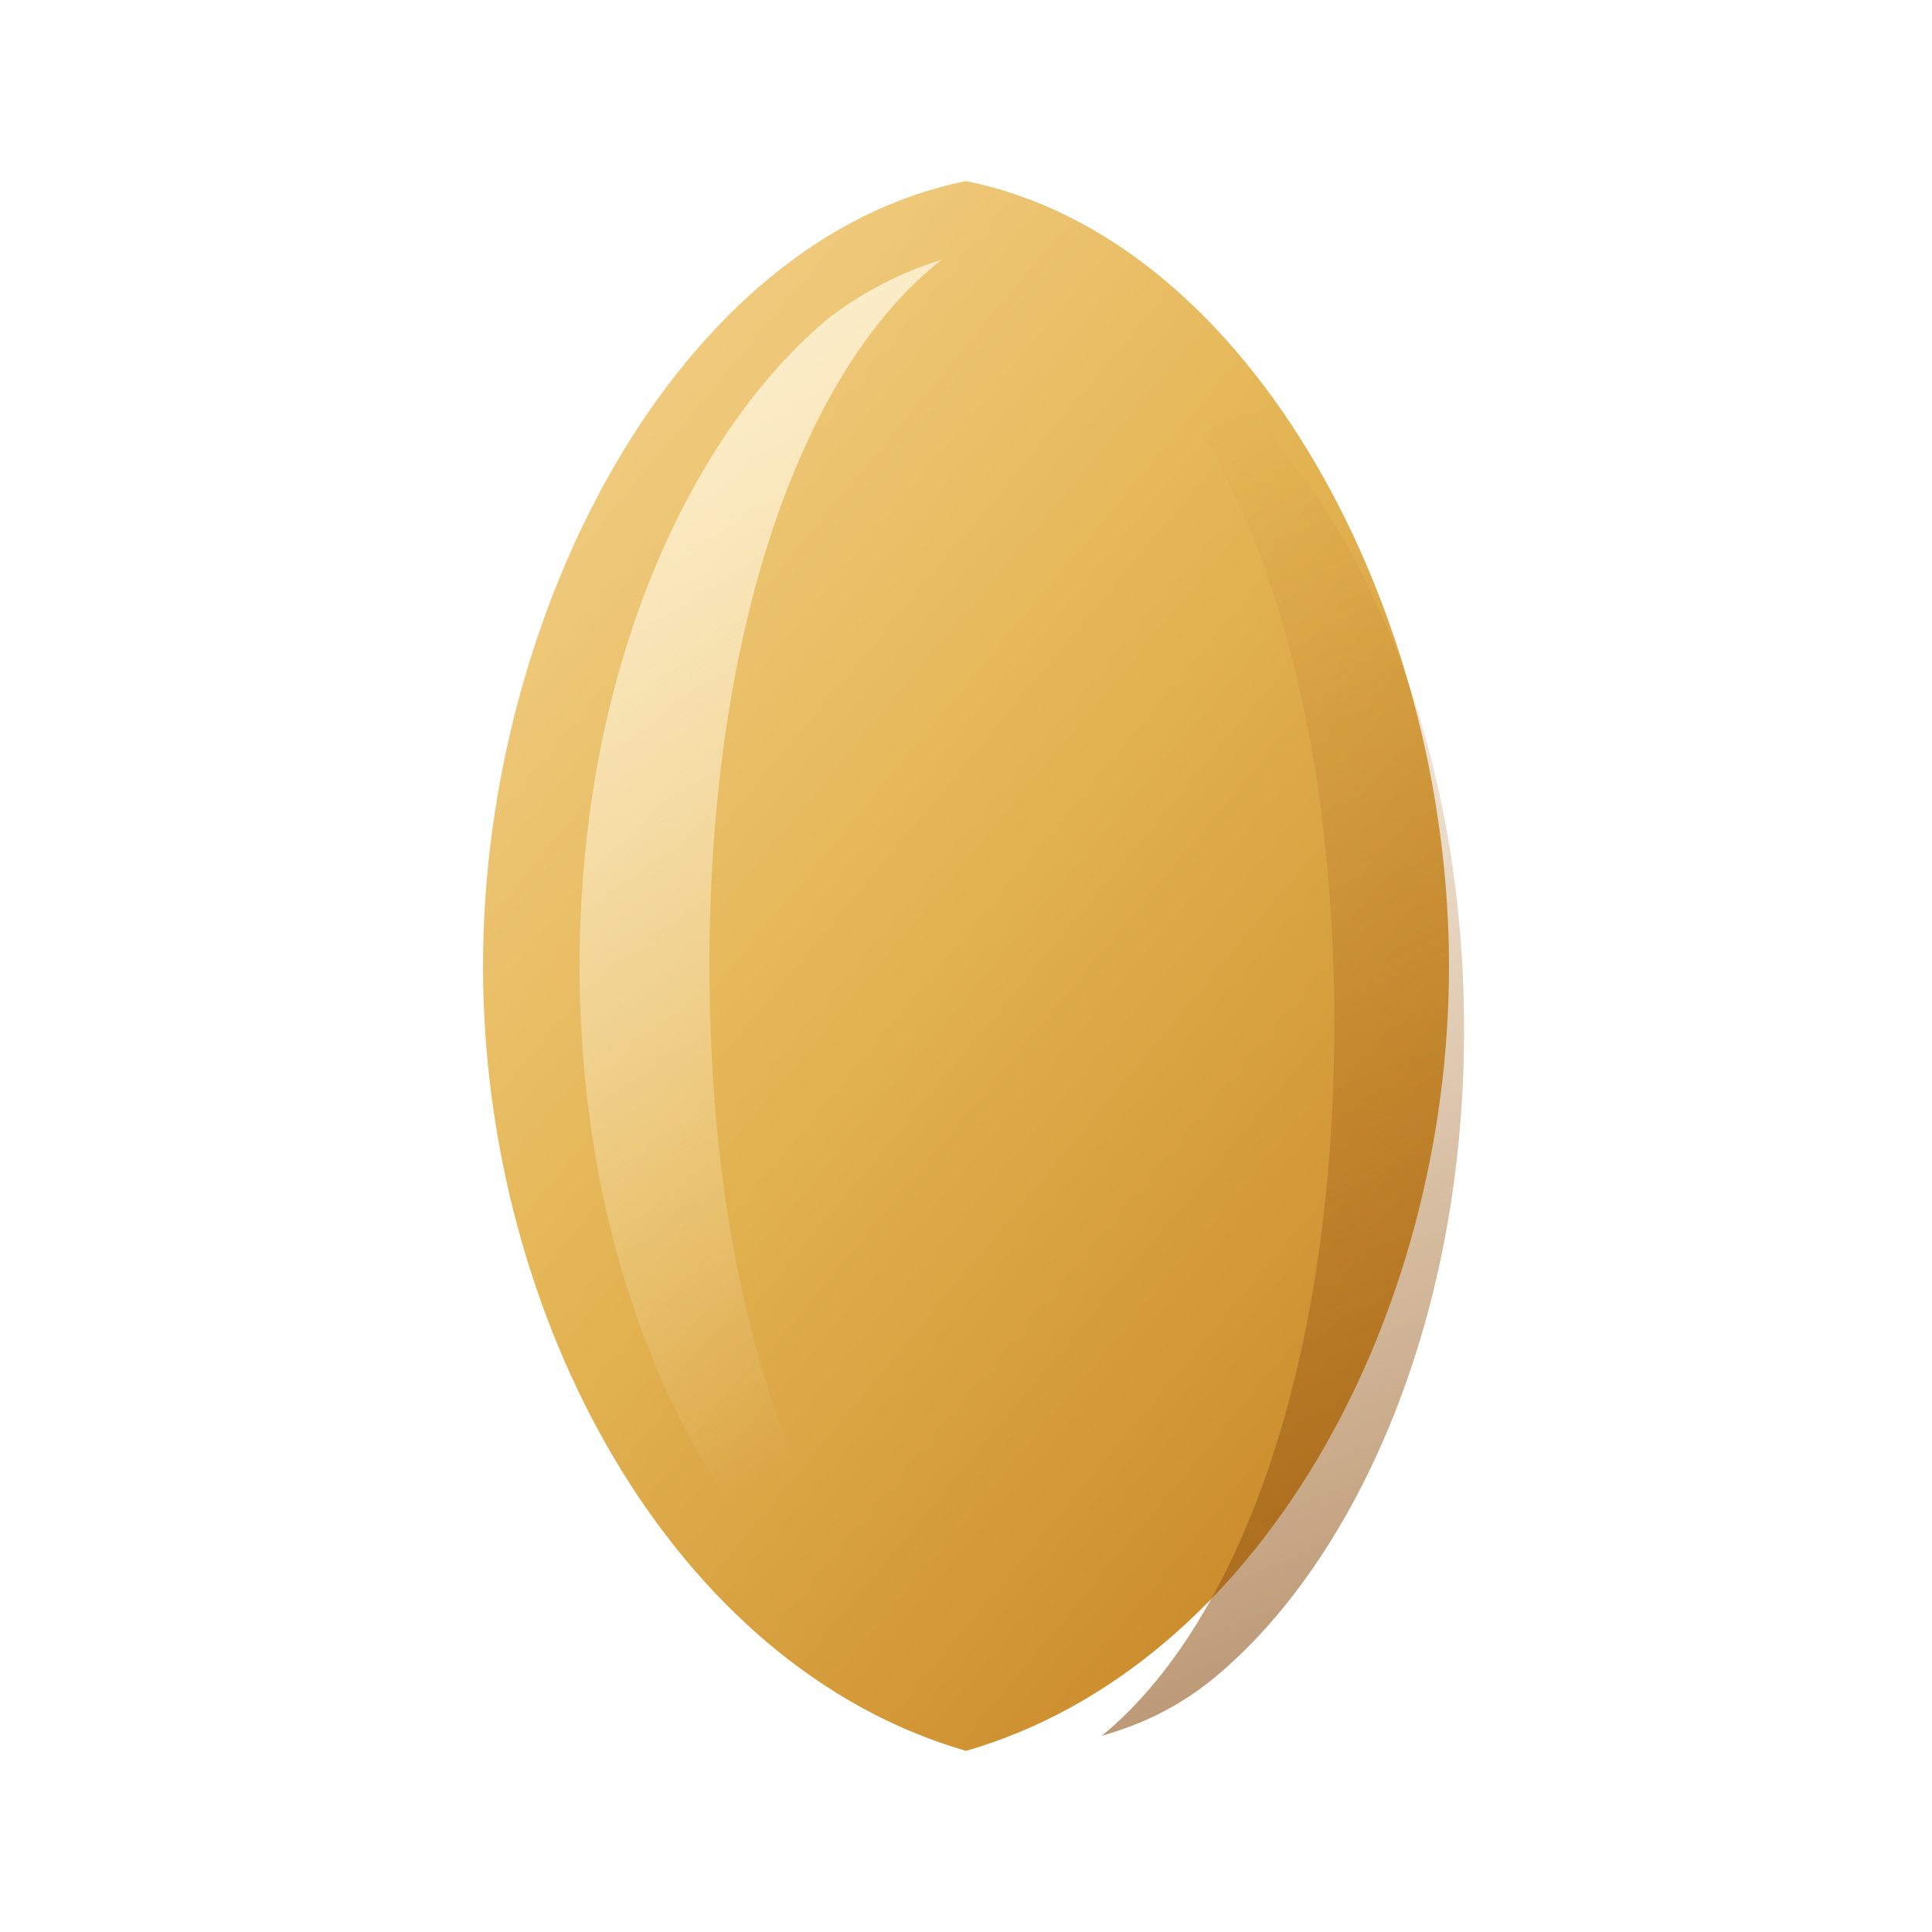
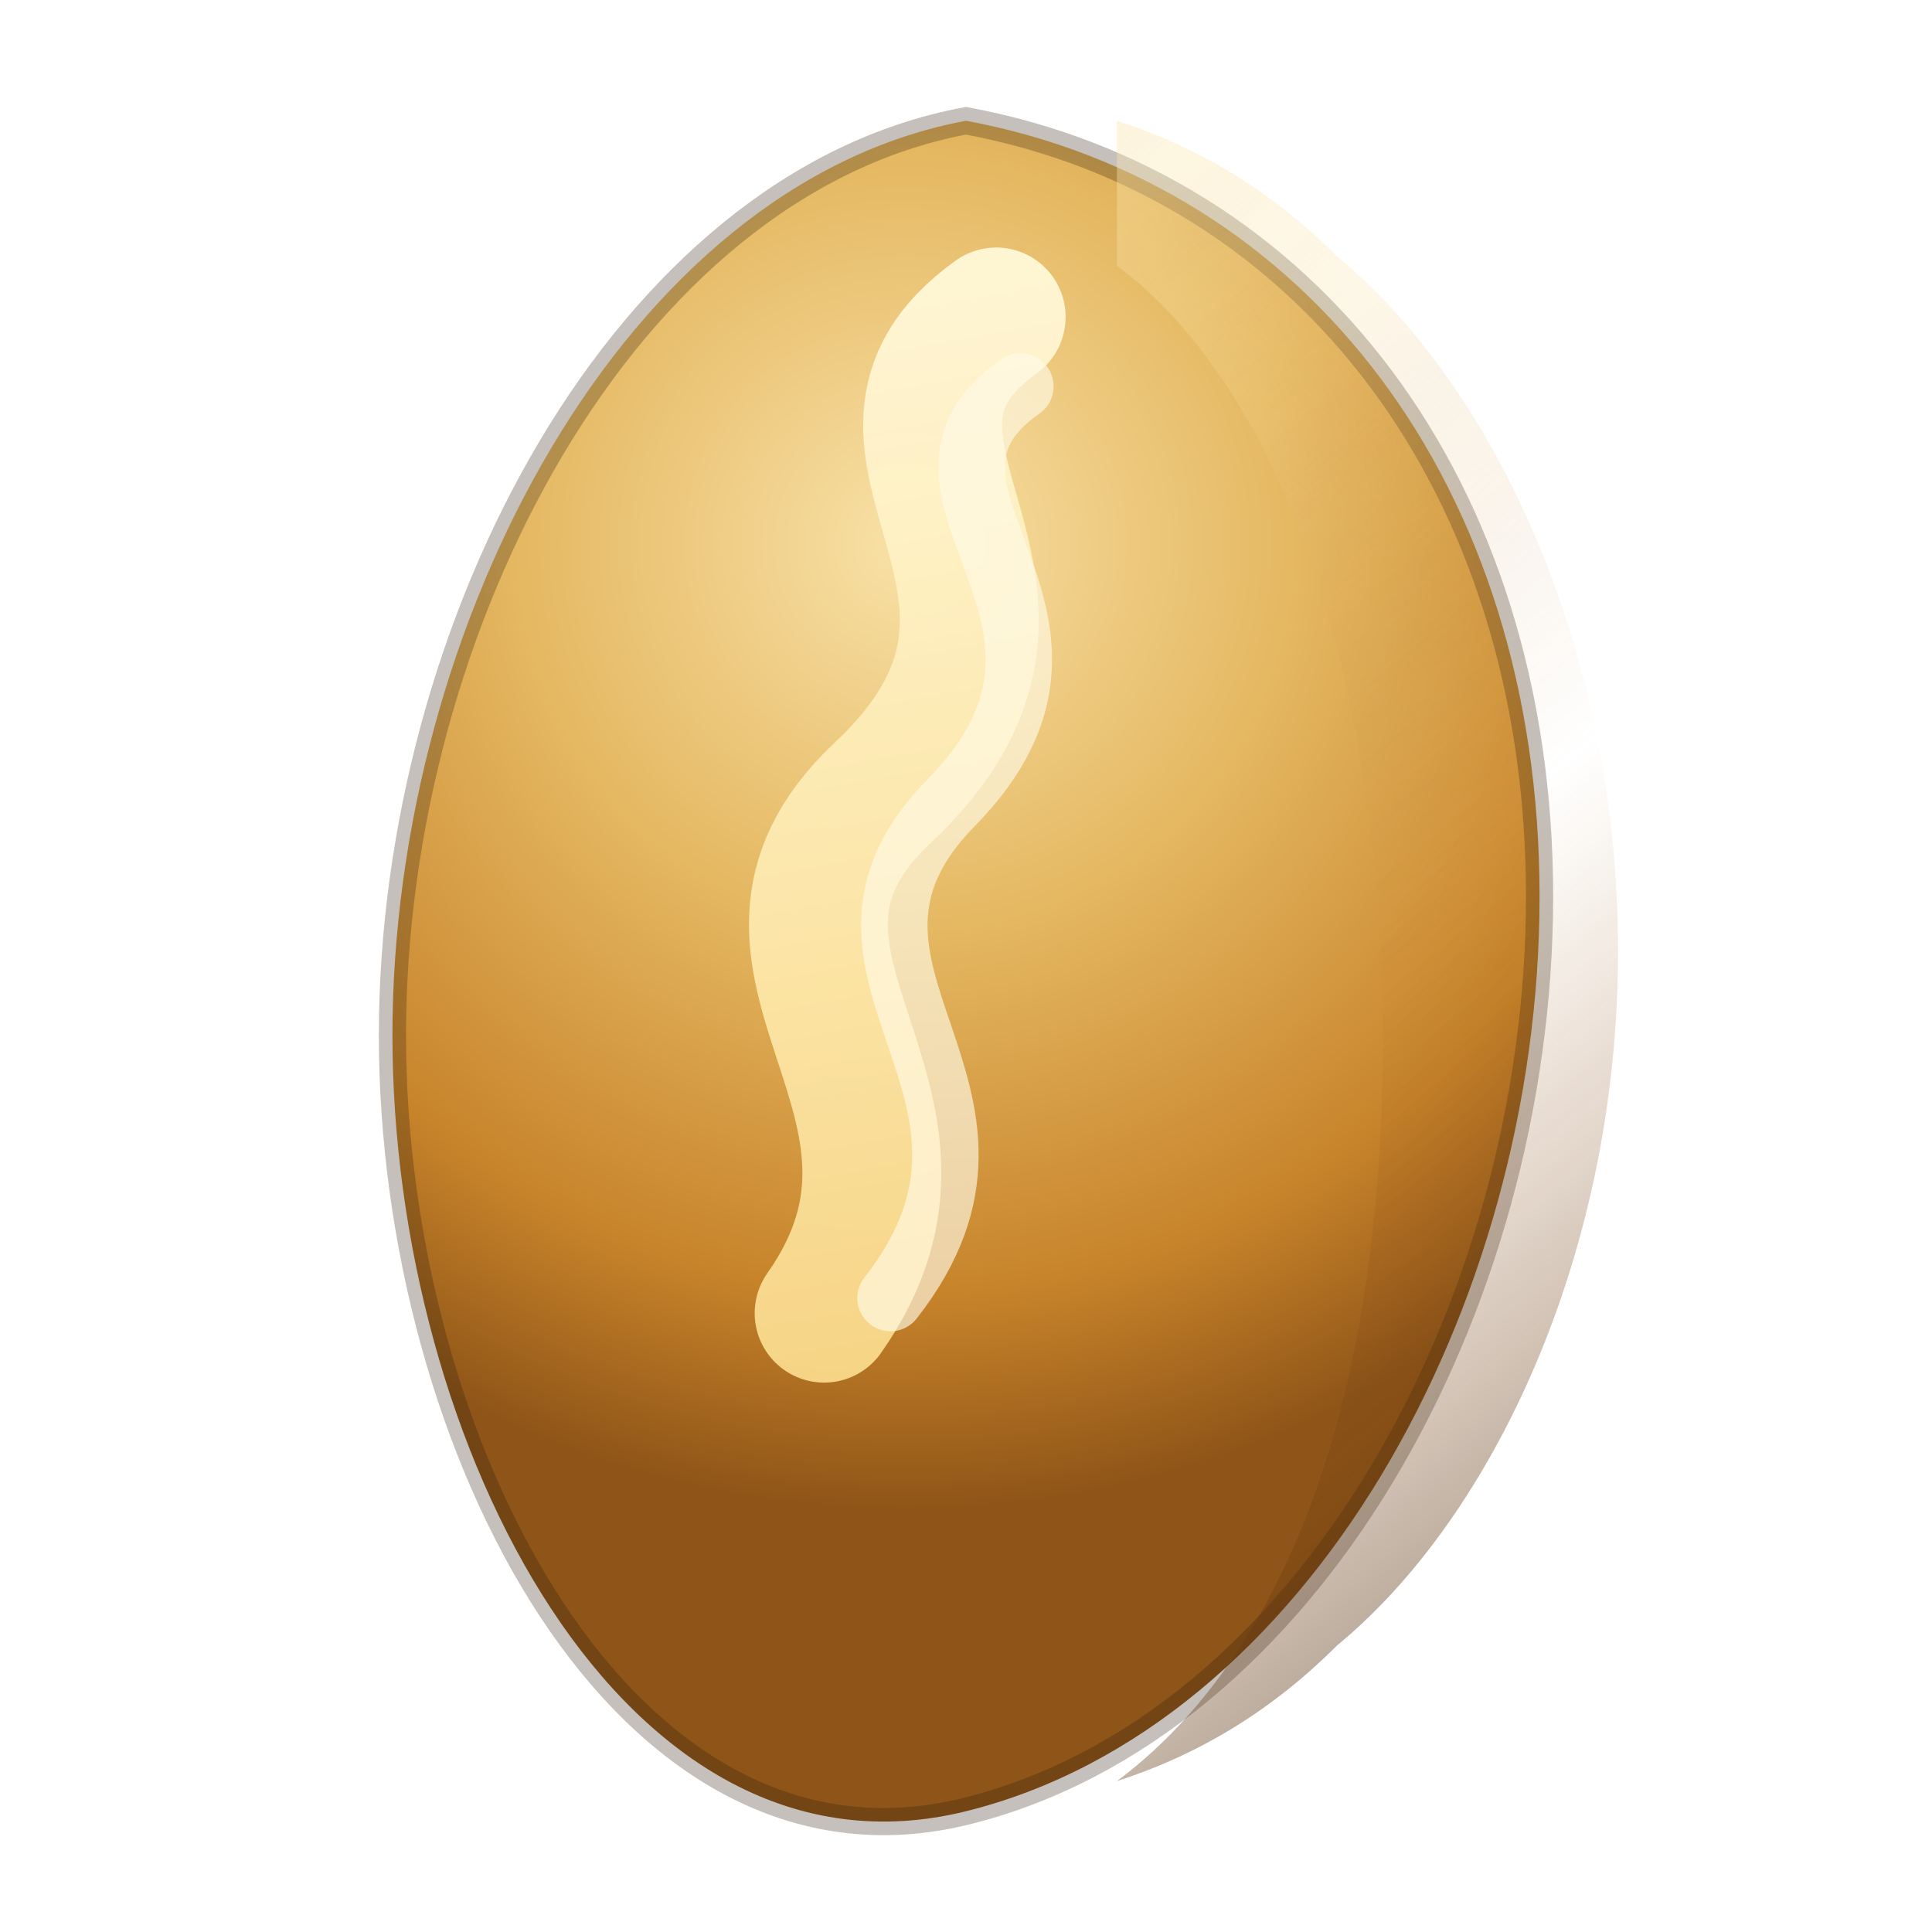
<svg xmlns="http://www.w3.org/2000/svg" viewBox="0 0 64 64" role="img" aria-labelledby="title">
  <defs>
-     <linearGradient id="beanGradient" x1="8" y1="12" x2="56" y2="52" gradientUnits="userSpaceOnUse">
-       <stop offset="0" stop-color="#f7d899" />
-       <stop offset="0.45" stop-color="#e4b554" />
-       <stop offset="1" stop-color="#c17a1a" />
+     <radialGradient id="beanCore" cx="30" cy="18" r="32" gradientUnits="userSpaceOnUse">
+       <stop offset="0" stop-color="#f8e1a7" />
+       <stop offset="0.4" stop-color="#e5b862" />
+       <stop offset="0.78" stop-color="#c7832a" />
+       <stop offset="1" stop-color="#8f5518" />
+     </radialGradient>
+     <linearGradient id="edgeShade" x1="16" y1="12" x2="52" y2="56" gradientUnits="userSpaceOnUse">
+       <stop offset="0" stop-color="#fceec4" stop-opacity="0.6" />
+       <stop offset="0.28" stop-color="#f9df9b" stop-opacity="0.25" />
+       <stop offset="0.58" stop-color="#b46b1f" stop-opacity="0" />
+       <stop offset="1" stop-color="#3d1c07" stop-opacity="0.55" />
    </linearGradient>
-     <linearGradient id="highlight" x1="20" y1="10" x2="38" y2="42" gradientUnits="userSpaceOnUse">
-       <stop offset="0" stop-color="#fff6dd" stop-opacity="0.9" />
-       <stop offset="1" stop-color="#fff6dd" stop-opacity="0" />
-     </linearGradient>
-     <linearGradient id="shadow" x1="34" y1="16" x2="50" y2="54" gradientUnits="userSpaceOnUse">
-       <stop offset="0" stop-color="#b8741c" stop-opacity="0" />
-       <stop offset="1" stop-color="#8a4d11" stop-opacity="0.6" />
+     <linearGradient id="highlightLine" x1="28" y1="10" x2="36" y2="54" gradientUnits="userSpaceOnUse">
+       <stop offset="0" stop-color="#fff7d6" />
+       <stop offset="0.45" stop-color="#fde7ab" />
+       <stop offset="1" stop-color="#f6cf74" />
    </linearGradient>
  </defs>
-   <path d="M32 6c-9.5 1.9-16 14.2-16 26 0 11.7 6.3 23.2 16 26 9.7-2.8 16-14.3 16-26S41.5 7.9 32 6z" fill="url(#beanGradient)" />
-   <path d="M27.5 10.5C23 14.2 19.2 22 19.2 32s3.8 17.8 8.3 21.5c1.2.9 2.4 1.5 3.7 1.9-4.5-3.5-7.7-12-7.7-23.4s3.2-19.9 7.7-23.4a12 12 0 0 0-3.7 1.9z" fill="url(#highlight)" />
-   <path d="M36.5 10.5c4.5 3.5 7.7 12 7.7 23.4S41 53.8 36.5 57.5c1.4-.4 2.6-1 3.7-1.9 4.5-3.7 8.3-11.5 8.3-21.5s-3.8-17.8-8.3-21.5a12 12 0 0 0-3.7-1.9z" fill="url(#shadow)" />
+   <path d="M32 4c-11.3 2.1-19 16.7-19 30.3S20.7 62.8 32 60c11.3-2.8 19-16.7 19-30.3S43.3 6.1 32 4z" fill="url(#beanCore)" />
+   <path d="M32 4c-11.3 2.1-19 16.7-19 30.3S20.7 62.8 32 60c11.3-2.8 19-16.7 19-30.3S43.3 6.1 32 4z" fill="none" stroke="#301b0a" stroke-width="0.9" opacity="0.28" />
+   <path d="M37 8.8c5.1 3.8 8.8 12.9 8.8 25.7S42.1 55.2 37 59c2.8-.9 5.2-2.4 7.3-4.5 5.1-4.2 9.3-12.9 9.3-23s-4.2-18.8-9.3-23c-2.1-2.1-4.5-3.6-7.3-4.5z" fill="url(#edgeShade)" opacity="0.95" />
+   <path d="M33 10.5C27 14.8 36.5 19.5 29.2 26.3 23.3 31.9 32.3 36.4 27.3 43.5" fill="none" stroke="url(#highlightLine)" stroke-width="4.6" stroke-linecap="round" stroke-linejoin="round" opacity="0.96" />
+   <path d="M33.8 12.8c-5 3.5 3.8 7.6-2.3 13.8-5.5 5.6 3.4 9.5-2 16.4" fill="none" stroke="#fffbe6" stroke-width="2.2" stroke-linecap="round" stroke-linejoin="round" opacity="0.65" />
</svg>
